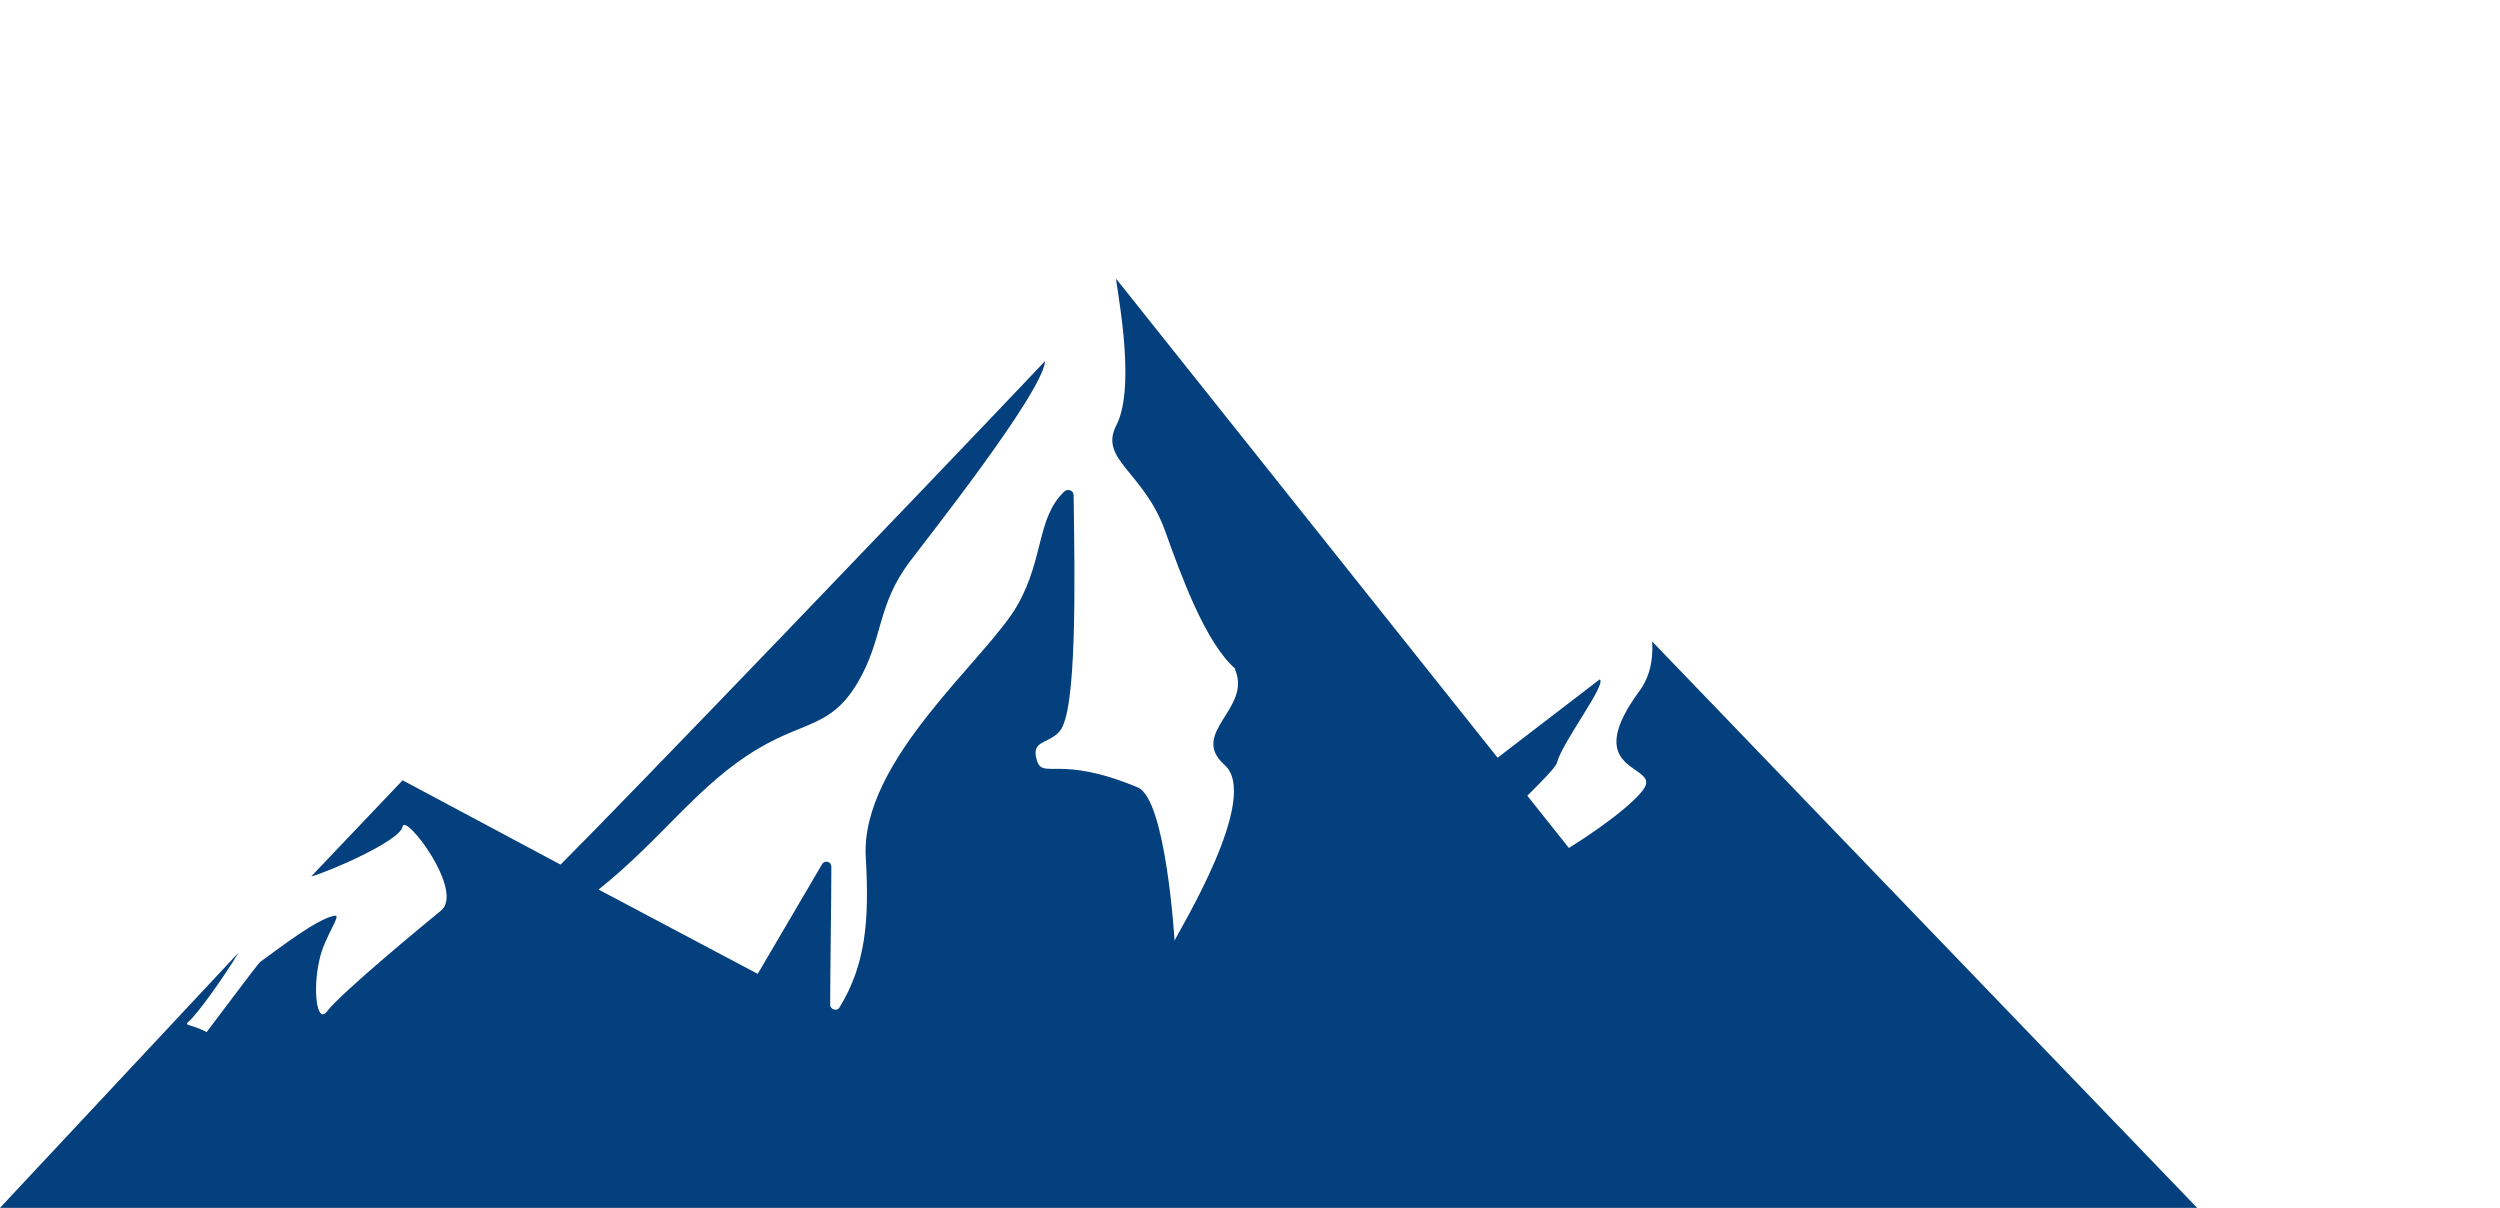
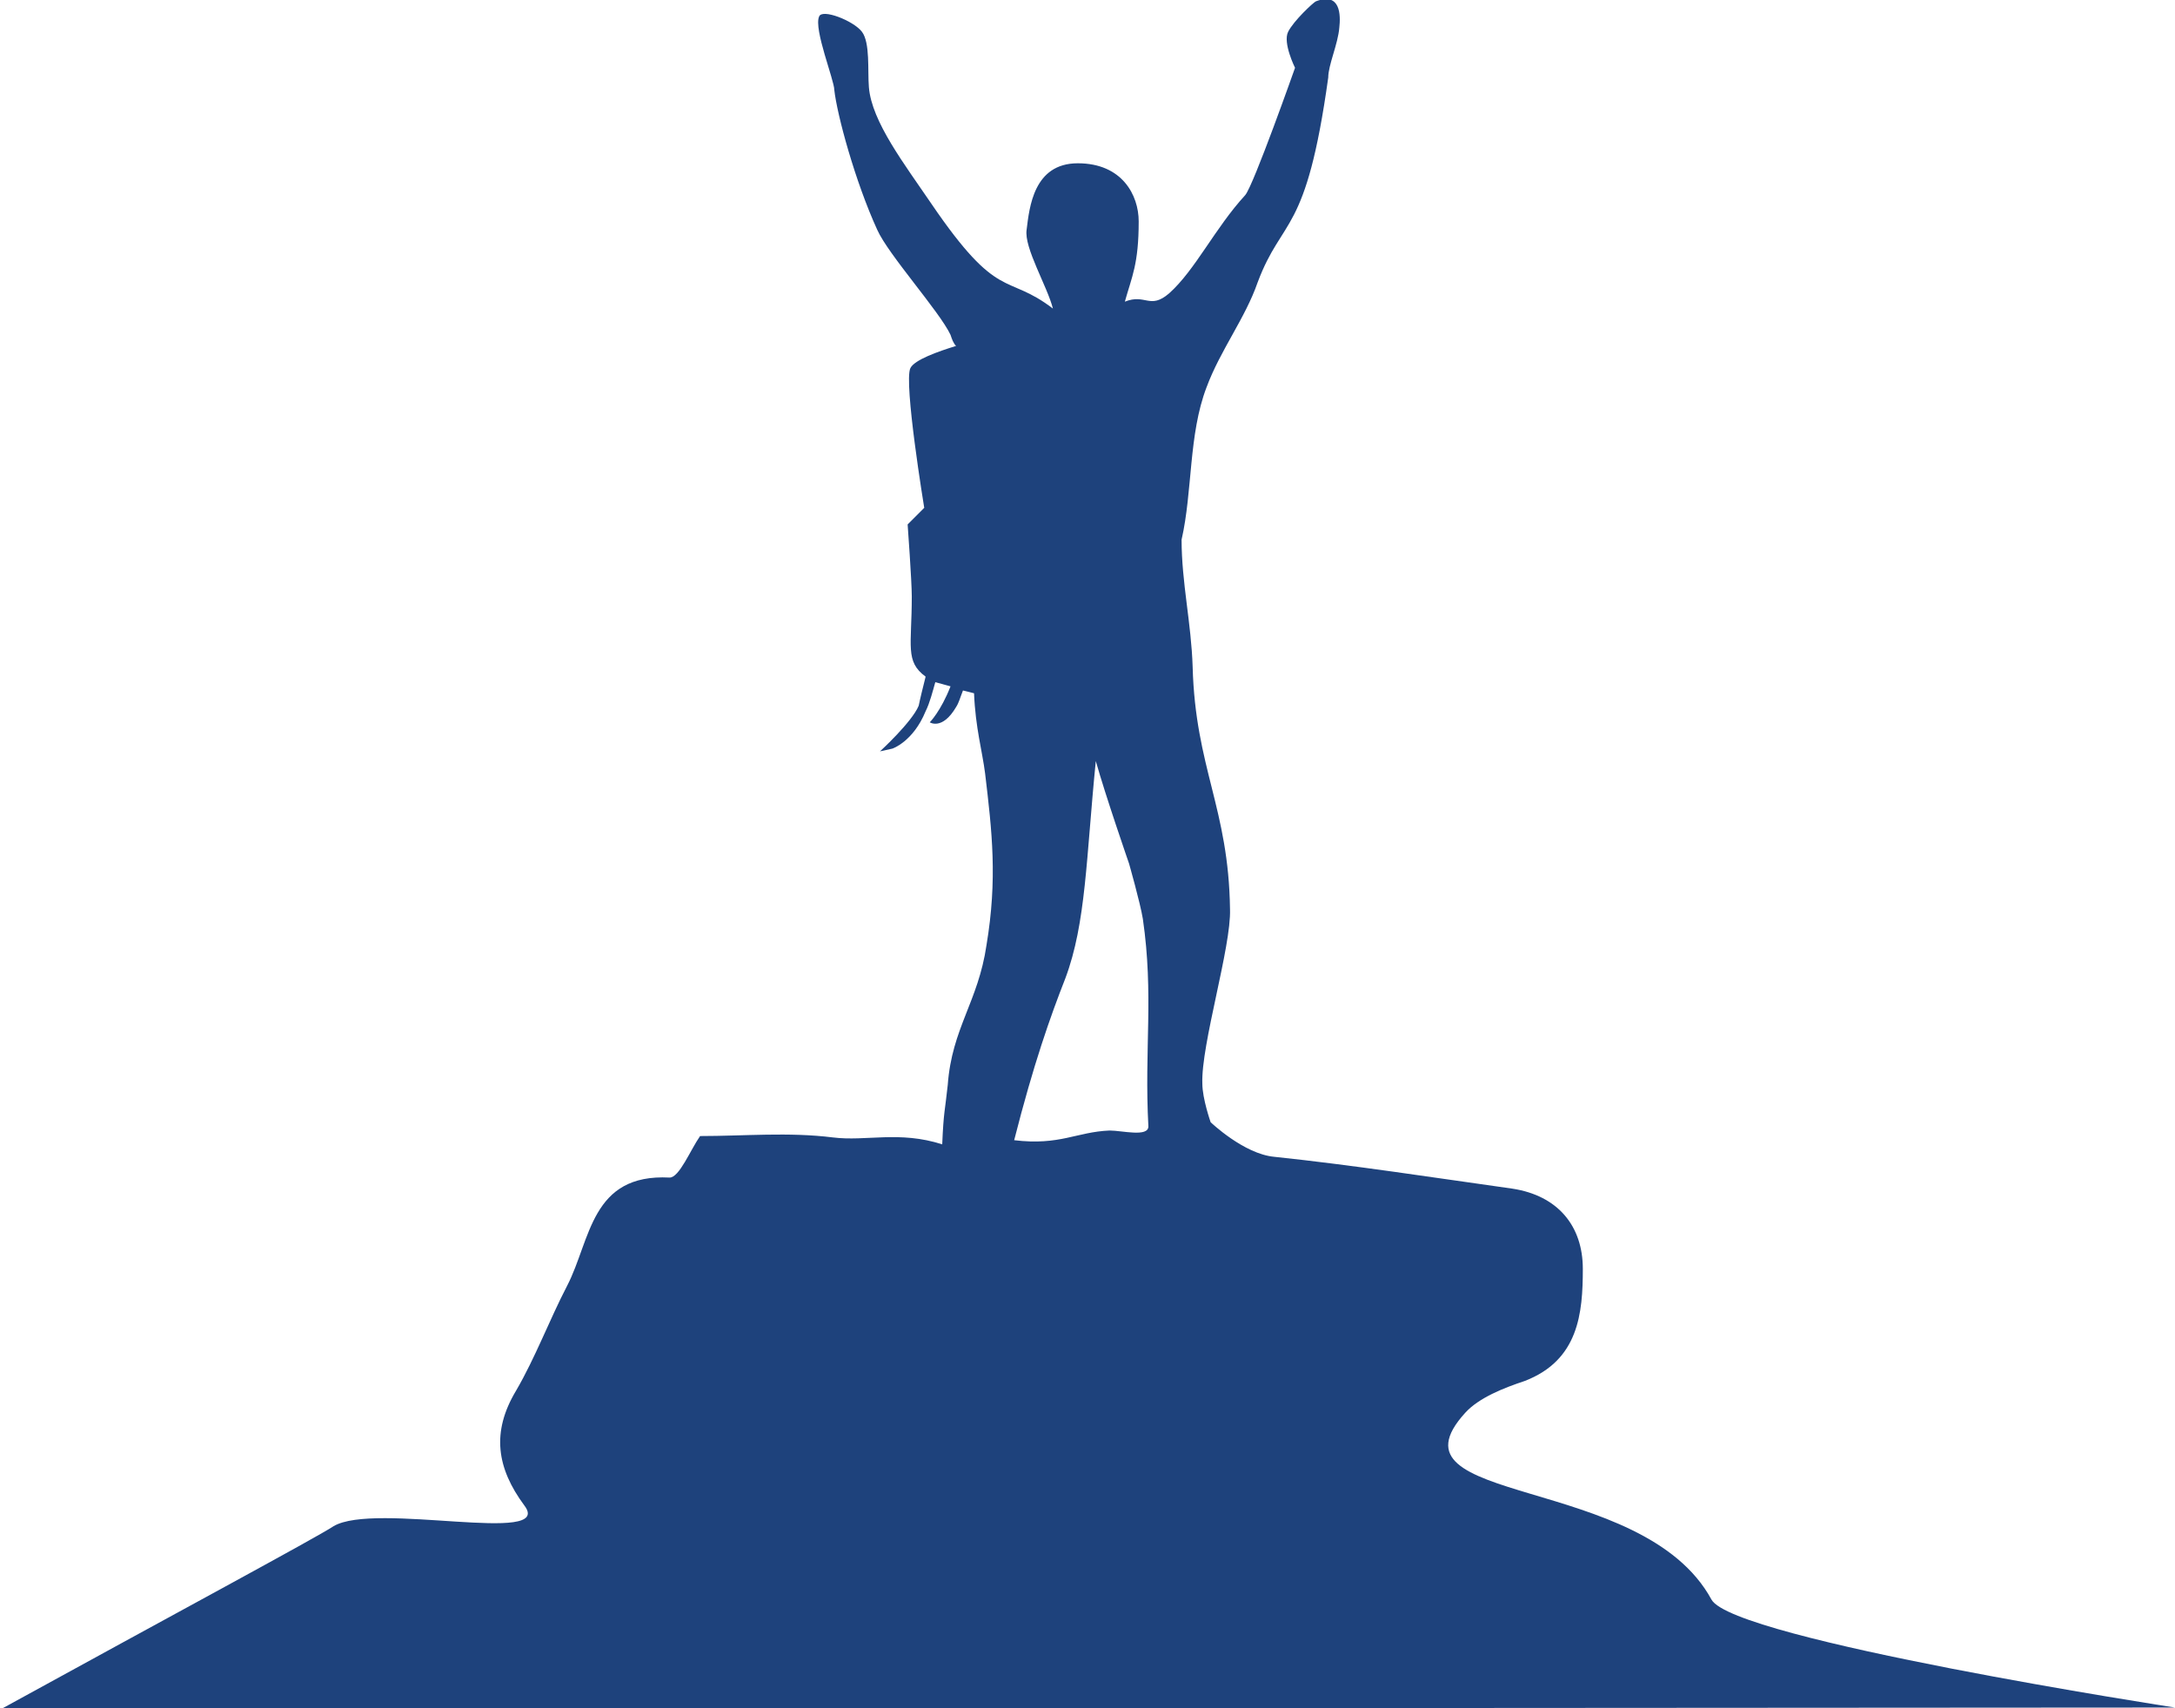
- <svg xmlns="http://www.w3.org/2000/svg" version="1.1" x="0px" y="0px" width="210.5px" height="101.7px" viewBox="0 0 210.5 101.7" enable-background="new 0 0 210.5 101.7" xml:space="preserve">
+ <svg xmlns="http://www.w3.org/2000/svg" version="1.1" x="0px" y="0px" width="100%" height="100%" viewBox="0 0 157.2 123.4" enable-background="new 0 0 157.2 123.4" xml:space="preserve">
  <defs>
</defs>
-   <path fill-rule="evenodd" clip-rule="evenodd" fill="#043F7E" d="M139.1,54c0,0,0.3,2.3-1,4.1c-4.9,6.6,0.8,6.3,0.5,7.9  c-0.1,0.8-2.8,3.1-6.5,5.4l-3.5-4.4c1.4-1.4,2.4-2.4,2.5-2.8c0.5-1.8,4.2-6.6,3.6-7l-8.6,6.6L94,23.5c-0.2-0.2,1.8,8.8,0,12.3  c-1.5,2.9,2.3,3.9,4.1,8.9c1.4,3.9,3.4,9.4,5.9,11.6c0,0,0,0,0,0c-1.3-3-0.1-0.2,0,0c0,0,0,0.1,0,0.1c1.4,3.3-3.9,5.3-0.9,8  c3.1,2.7-3.8,13.9-4.2,14.8c0,0.1-0.7-11.9-3.1-12.9c-6.7-2.8-8-0.6-8.5-2.3c-0.5-1.7,0.9-1.3,1.9-2.4c1.5-1.6,1.3-12.7,1.2-19.9  c0-0.4-0.5-0.6-0.8-0.3c-2.3,2.2-1.7,5.6-3.9,9.5c-2.5,4.5-13.3,13.1-12.8,21.3c0.3,5.3,0,9-2.2,12.6c-0.2,0.4-0.8,0.2-0.8-0.2  c0-2.7,0.1-8.6,0.1-11.6c0-0.5-0.6-0.6-0.8-0.2c-1.1,1.9-3.3,5.6-5.4,9.2l-13.4-7.1c5.4-4.3,8.4-8.9,13.5-11.9  c3.9-2.3,6.1-1.8,8.3-5.5c2.2-3.7,1.6-6.5,4.4-10.2c1.1-1.5,11.2-14.2,11.4-16.9C77,42,53.1,66.9,47.2,72.8l-13.3-7.1l-7.7,8.1  c1.5-0.4,7.5-3,7.7-4.2c0.2-1.2,5.3,5.5,3.2,7.1c-1.1,0.9-8.4,6.9-9.6,8.5c-0.8,1-1.2-1.8-0.6-4.4c0.4-1.9,1.9-3.8,1.3-3.7  c-1.4,0.2-4.5,2.6-6.3,3.9c-0.3,0.3-2.6,3.4-4.5,5.9c-1.3-0.7-2-0.5-1.5-0.9c0.7-0.6,2.8-3.5,4.2-5.8L0,101.7h185L139.1,54z" />
+   <path fill="#1E427C" d="M157.2,123.4c0,0-31.9-4.9-33.5-7.8c-5-9.2-24-6.7-17.8-13.5c1-1.1,2.8-1.8,4.3-2.3c3.9-1.5,4.2-4.9,4.2-8.1  c0-3.1-1.8-5.3-5.1-5.8c-5.7-0.8-11.5-1.7-17.2-2.3c-2.2-0.2-4.6-2.5-4.6-2.5s-0.6-1.7-0.6-2.8c-0.1-2.8,2.1-9.9,2-12.6  c-0.1-7.3-2.5-10.2-2.7-17.5c-0.1-3.2-0.8-6.1-0.8-9.2c0.8-3.5,0.5-7.6,1.8-11c1-2.7,2.8-5,3.7-7.6c1.8-4.8,3.5-3.3,5.1-14.8  C96,4.7,96.7,3.2,96.8,2c0.1-0.9,0.1-2.6-1.7-1.9c-0.2,0.1-1.6,1.4-2,2.2s0.5,2.6,0.5,2.6s-3,8.5-3.6,9.2c-2.2,2.4-3.6,5.4-5.5,7.1  c-1.4,1.2-1.7,0-3.2,0.6c0.5-1.8,1-2.7,1-5.8c0-1.9-1.2-4.2-4.4-4.2c-3.2,0-3.5,3.2-3.7,4.8c-0.2,1.3,1.5,4.1,1.9,5.7  c-3.4-2.6-3.9-0.4-8.8-7.6c-1.9-2.8-4.3-5.9-4.5-8.4c-0.1-1.2,0.1-3.2-0.5-4c-0.6-0.8-2.9-1.7-3.1-1.1c-0.4,0.9,1.1,4.6,1.1,5.3  c0.2,1.8,1.5,6.6,3.1,10.1c0.8,1.8,4.5,5.9,5.3,7.6c0.1,0.3,0.2,0.6,0.4,0.8c-1.3,0.4-3,1-3.3,1.6c-0.5,1,1,10.1,1,10.1l-1.2,1.2  c0,0,0.3,4.1,0.3,5.2c0,3.6-0.5,4.7,1,5.8c-0.2,0.8-0.4,1.6-0.5,2.1c-0.5,1.2-2.8,3.3-2.8,3.3l0.9-0.2c0,0,1.5-0.5,2.4-2.7  c0.3-0.6,0.5-1.4,0.7-2.1l1.1,0.3c-0.7,1.8-1.5,2.6-1.5,2.6s0.9,0.6,1.9-1.1c0.2-0.3,0.3-0.7,0.5-1.2l0.8,0.2  c0.1,2.5,0.6,4.2,0.8,5.8c0.5,4.2,0.9,7.6,0.1,12.4c-0.6,4.1-2.5,6-2.8,10.1c-0.2,1.9-0.3,1.9-0.4,4.3c-3.1-1-5.5-0.2-7.9-0.5  c-3.2-0.4-6.4-0.1-9.6-0.1c-0.7,1-1.5,3-2.2,3c-5.7-0.3-5.7,4.5-7.4,7.8c-1.3,2.5-2.3,5.2-3.7,7.6c-1.8,3-1.4,5.6,0.6,8.3  c2.2,2.9-10.8-0.3-13.8,1.5c-1.2,0.8-11.8,6.5-24,13.2L157.2,123.4z M83,81.4c0,0.8-1.9,0.3-2.8,0.3c-2.4,0.1-3.6,1.1-6.9,0.7  c1.4-5.5,2.6-8.9,3.7-11.7c1.5-4,1.5-8.7,2.2-15.7c0.7,2.5,2.4,7.4,2.4,7.4s0.8,2.8,1,4C83.4,71.9,82.7,75.8,83,81.4z" />
</svg>
